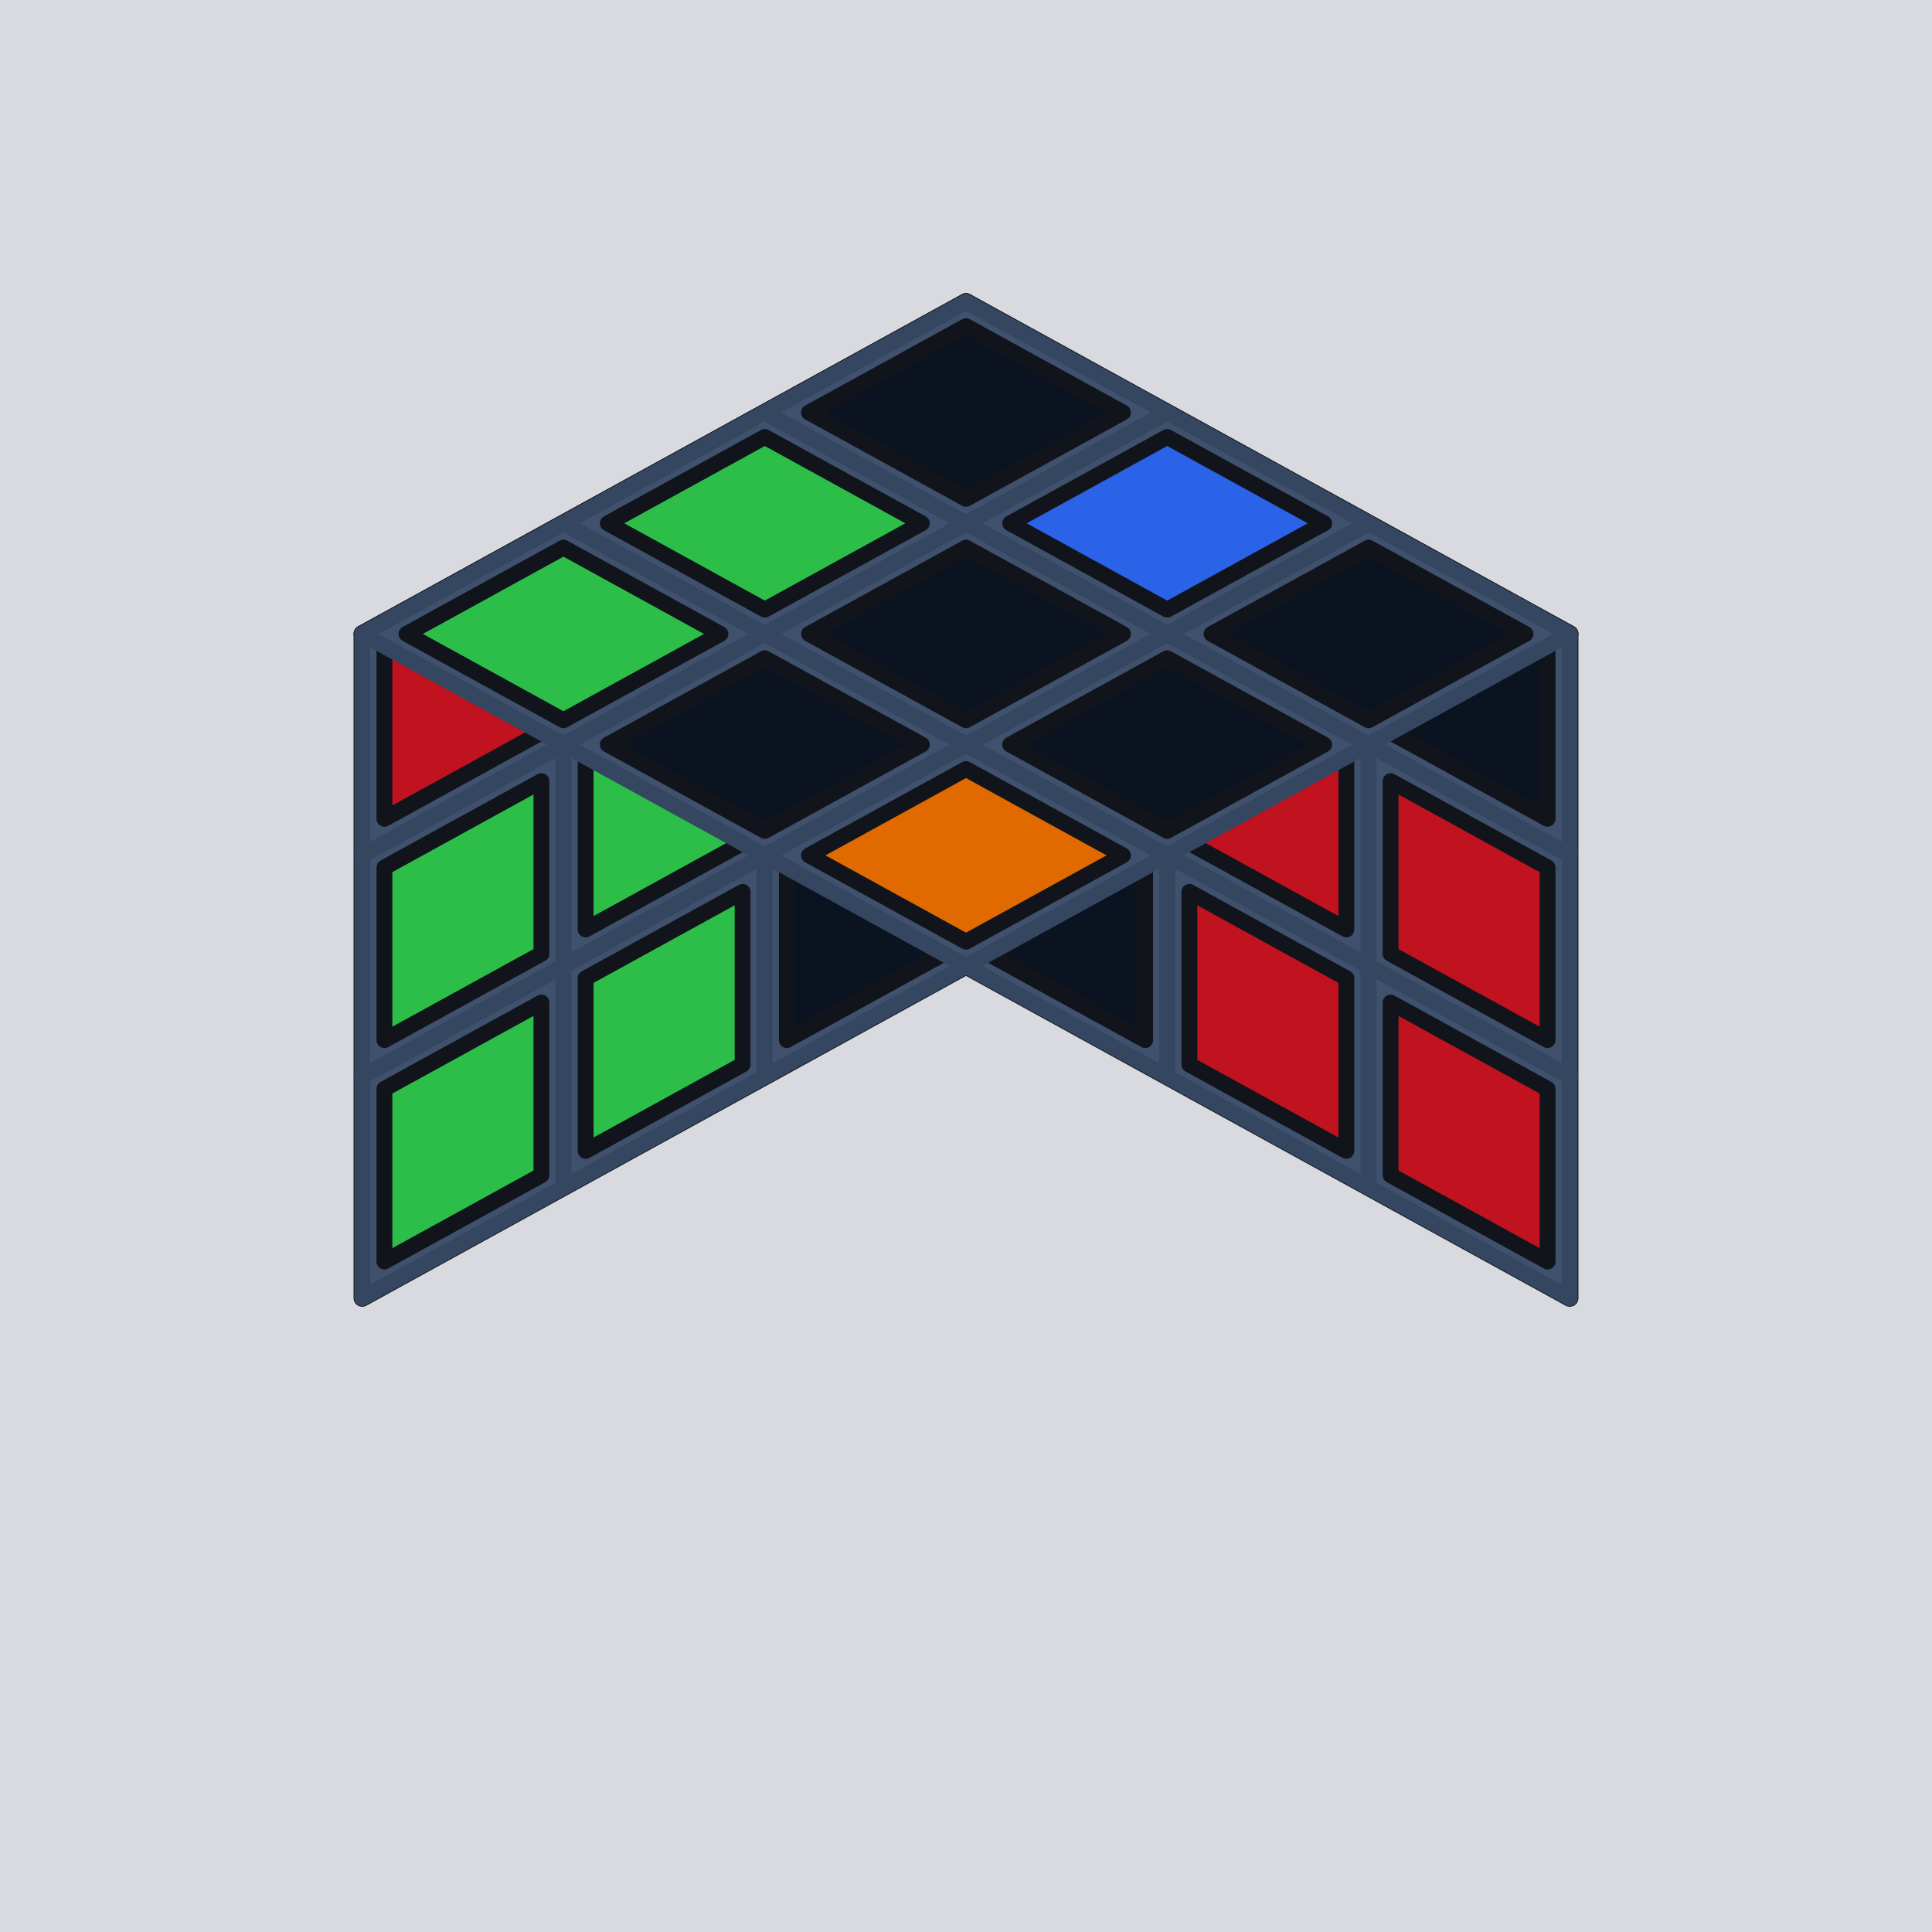
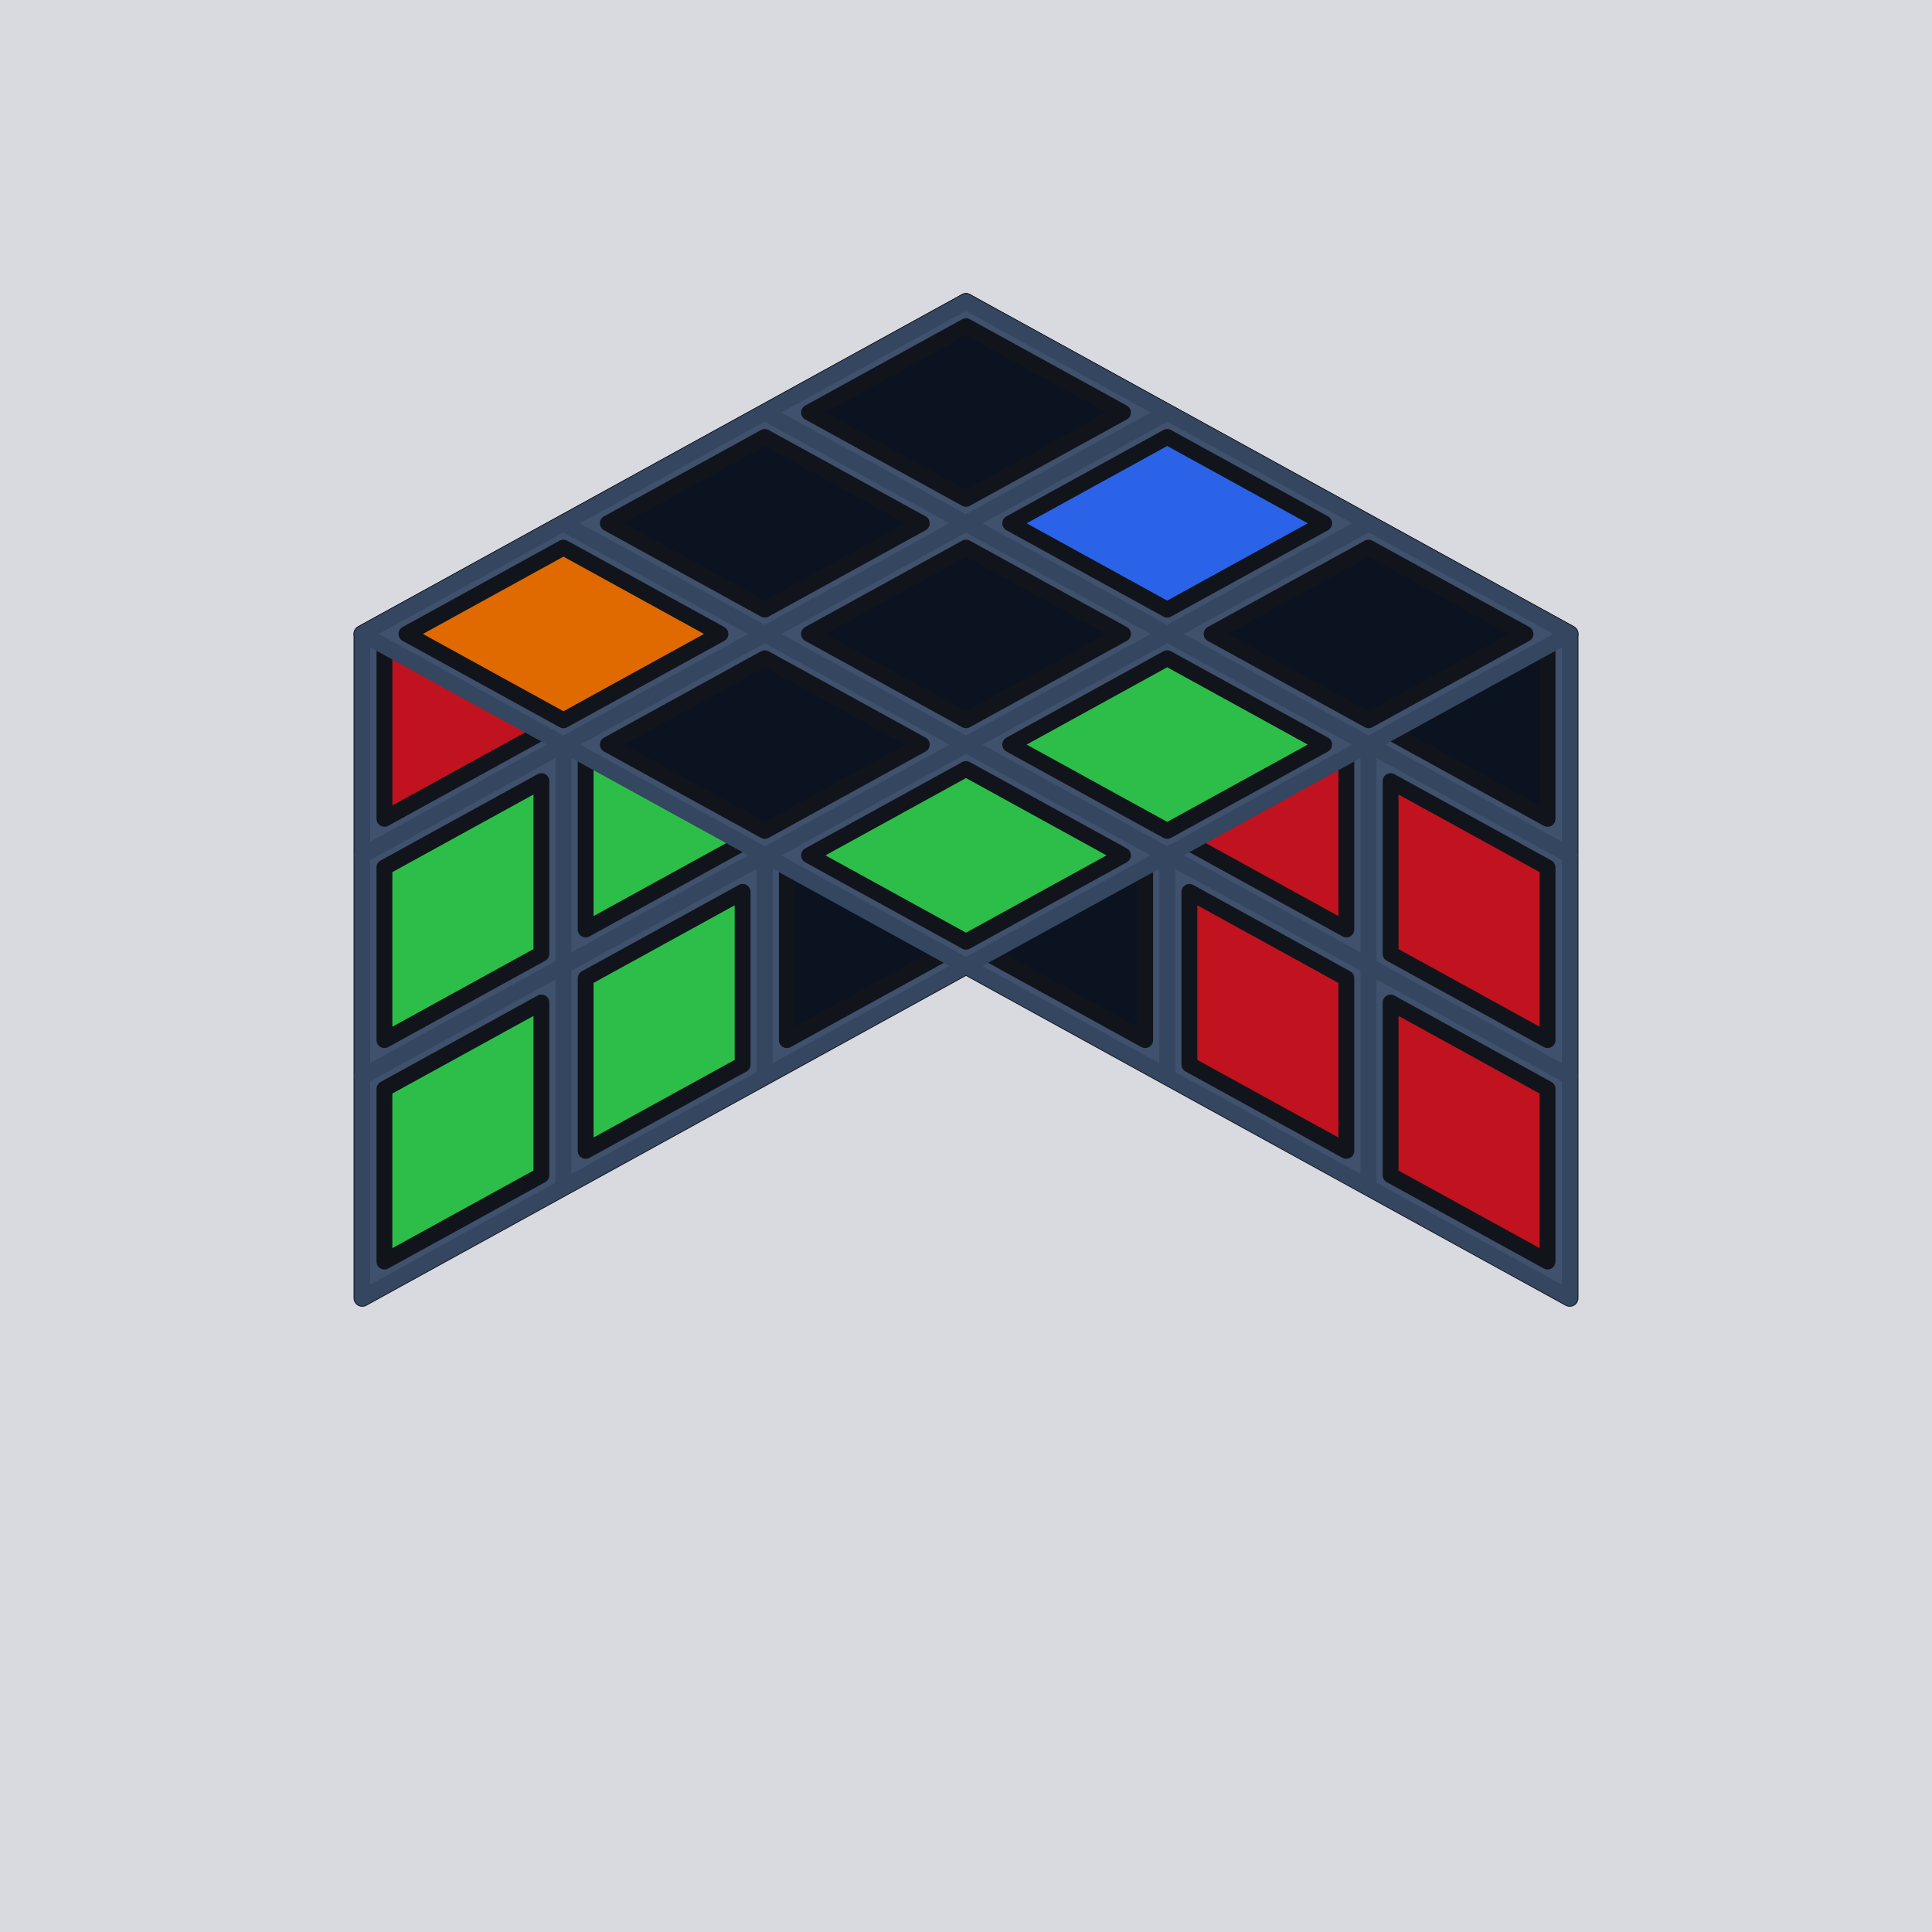
<svg xmlns="http://www.w3.org/2000/svg" viewBox="0 0 128 128">
  <rect x="0" y="0" width="128" height="128" fill="#D8DADF" />
  <polygon points="64.00,64.00 104.00,42.00 64.00,20.00 24.00,42.00" fill="#0B1220" stroke="#11151B" stroke-width="1.15" stroke-linejoin="round" />
  <polygon points="24.00,42.00 64.00,20.00 64.00,64.00 24.00,86.00" fill="#0B1220" stroke="#11151B" stroke-width="1.15" stroke-linejoin="round" />
  <polygon points="64.00,20.00 104.00,42.00 104.00,86.00 64.00,64.00" fill="#0B1220" stroke="#11151B" stroke-width="1.15" stroke-linejoin="round" />
  <polygon points="24.00,42.00 37.33,34.67 37.33,49.33 24.00,56.67" fill="#3F516D" stroke="#344660" stroke-width="1.05" stroke-linejoin="round" />
  <polygon points="25.47,42.81 35.87,37.09 35.87,48.53 25.47,54.25" fill="#C1121F" stroke="#11151B" stroke-width="1.05" stroke-linejoin="round" />
  <polygon points="37.33,34.67 50.67,27.33 50.67,42.00 37.33,49.33" fill="#3F516D" stroke="#344660" stroke-width="1.05" stroke-linejoin="round" />
  <polygon points="38.80,35.47 49.20,29.75 49.20,41.19 38.80,46.91" fill="#C1121F" stroke="#11151B" stroke-width="1.05" stroke-linejoin="round" />
  <polygon points="50.67,27.33 64.00,20.00 64.00,34.67 50.67,42.00" fill="#3F516D" stroke="#344660" stroke-width="1.05" stroke-linejoin="round" />
  <polygon points="52.13,28.14 62.53,22.42 62.53,33.86 52.13,39.58" fill="#0B1220" stroke="#11151B" stroke-width="1.05" stroke-linejoin="round" />
  <polygon points="24.00,56.67 37.33,49.33 37.33,64.00 24.00,71.33" fill="#3F516D" stroke="#344660" stroke-width="1.05" stroke-linejoin="round" />
  <polygon points="25.47,57.47 35.87,51.75 35.87,63.19 25.47,68.91" fill="#2DBE4A" stroke="#11151B" stroke-width="1.05" stroke-linejoin="round" />
  <polygon points="37.33,49.33 50.67,42.00 50.67,56.67 37.33,64.00" fill="#3F516D" stroke="#344660" stroke-width="1.05" stroke-linejoin="round" />
  <polygon points="38.80,50.14 49.20,44.42 49.20,55.86 38.80,61.58" fill="#2DBE4A" stroke="#11151B" stroke-width="1.05" stroke-linejoin="round" />
  <polygon points="50.67,42.00 64.00,34.67 64.00,49.33 50.67,56.67" fill="#3F516D" stroke="#344660" stroke-width="1.05" stroke-linejoin="round" />
  <polygon points="52.13,42.81 62.53,37.09 62.53,48.53 52.13,54.25" fill="#0B1220" stroke="#11151B" stroke-width="1.05" stroke-linejoin="round" />
  <polygon points="24.00,71.33 37.33,64.00 37.33,78.67 24.00,86.00" fill="#3F516D" stroke="#344660" stroke-width="1.05" stroke-linejoin="round" />
  <polygon points="25.47,72.14 35.87,66.42 35.87,77.86 25.47,83.58" fill="#2DBE4A" stroke="#11151B" stroke-width="1.05" stroke-linejoin="round" />
  <polygon points="37.33,64.00 50.67,56.67 50.67,71.33 37.33,78.67" fill="#3F516D" stroke="#344660" stroke-width="1.05" stroke-linejoin="round" />
  <polygon points="38.80,64.81 49.20,59.09 49.20,70.53 38.80,76.25" fill="#2DBE4A" stroke="#11151B" stroke-width="1.05" stroke-linejoin="round" />
  <polygon points="50.67,56.67 64.00,49.33 64.00,64.00 50.67,71.33" fill="#3F516D" stroke="#344660" stroke-width="1.05" stroke-linejoin="round" />
  <polygon points="52.13,57.47 62.53,51.75 62.53,63.19 52.13,68.91" fill="#0B1220" stroke="#11151B" stroke-width="1.05" stroke-linejoin="round" />
  <polygon points="64.00,20.00 77.33,27.33 77.33,42.00 64.00,34.67" fill="#3F516D" stroke="#344660" stroke-width="1.05" stroke-linejoin="round" />
  <polygon points="65.47,22.42 75.87,28.14 75.87,39.58 65.47,33.86" fill="#0B1220" stroke="#11151B" stroke-width="1.05" stroke-linejoin="round" />
  <polygon points="77.33,27.33 90.67,34.67 90.67,49.33 77.33,42.00" fill="#3F516D" stroke="#344660" stroke-width="1.05" stroke-linejoin="round" />
  <polygon points="78.80,29.75 89.20,35.47 89.20,46.91 78.80,41.19" fill="#E06A00" stroke="#11151B" stroke-width="1.05" stroke-linejoin="round" />
  <polygon points="90.67,34.67 104.00,42.00 104.00,56.67 90.67,49.33" fill="#3F516D" stroke="#344660" stroke-width="1.05" stroke-linejoin="round" />
  <polygon points="92.13,37.09 102.53,42.81 102.53,54.25 92.13,48.53" fill="#0B1220" stroke="#11151B" stroke-width="1.05" stroke-linejoin="round" />
  <polygon points="64.00,34.67 77.33,42.00 77.33,56.67 64.00,49.33" fill="#3F516D" stroke="#344660" stroke-width="1.05" stroke-linejoin="round" />
  <polygon points="65.47,37.09 75.87,42.81 75.87,54.25 65.47,48.53" fill="#0B1220" stroke="#11151B" stroke-width="1.05" stroke-linejoin="round" />
  <polygon points="77.33,42.00 90.67,49.33 90.67,64.00 77.33,56.67" fill="#3F516D" stroke="#344660" stroke-width="1.05" stroke-linejoin="round" />
  <polygon points="78.80,44.42 89.20,50.14 89.20,61.58 78.80,55.86" fill="#C1121F" stroke="#11151B" stroke-width="1.05" stroke-linejoin="round" />
  <polygon points="90.67,49.33 104.00,56.67 104.00,71.33 90.67,64.00" fill="#3F516D" stroke="#344660" stroke-width="1.05" stroke-linejoin="round" />
  <polygon points="92.13,51.75 102.53,57.47 102.53,68.91 92.13,63.19" fill="#C1121F" stroke="#11151B" stroke-width="1.05" stroke-linejoin="round" />
  <polygon points="64.00,49.33 77.33,56.67 77.33,71.33 64.00,64.00" fill="#3F516D" stroke="#344660" stroke-width="1.05" stroke-linejoin="round" />
  <polygon points="65.47,51.75 75.87,57.47 75.87,68.91 65.47,63.19" fill="#0B1220" stroke="#11151B" stroke-width="1.05" stroke-linejoin="round" />
  <polygon points="77.33,56.67 90.67,64.00 90.67,78.67 77.33,71.33" fill="#3F516D" stroke="#344660" stroke-width="1.05" stroke-linejoin="round" />
  <polygon points="78.80,59.09 89.20,64.81 89.20,76.25 78.80,70.53" fill="#C1121F" stroke="#11151B" stroke-width="1.05" stroke-linejoin="round" />
  <polygon points="90.67,64.00 104.00,71.33 104.00,86.00 90.67,78.67" fill="#3F516D" stroke="#344660" stroke-width="1.05" stroke-linejoin="round" />
  <polygon points="92.13,66.42 102.53,72.14 102.53,83.58 92.13,77.86" fill="#C1121F" stroke="#11151B" stroke-width="1.05" stroke-linejoin="round" />
  <polygon points="64.00,64.00 77.33,56.67 64.00,49.33 50.67,56.67" fill="#3F516D" stroke="#344660" stroke-width="1.05" stroke-linejoin="round" />
-   <polygon points="64.00,62.39 74.40,56.67 64.00,50.95 53.60,56.67" fill="#E06A00" stroke="#11151B" stroke-width="1.05" stroke-linejoin="round" />
+   <polygon points="64.00,62.39 74.40,56.67 64.00,50.95 53.60,56.67" fill="#2DBE4A" stroke="#11151B" stroke-width="1.05" stroke-linejoin="round" />
  <polygon points="77.33,56.67 90.67,49.33 77.33,42.00 64.00,49.33" fill="#3F516D" stroke="#344660" stroke-width="1.05" stroke-linejoin="round" />
-   <polygon points="77.33,55.05 87.73,49.33 77.33,43.61 66.93,49.33" fill="#0B1220" stroke="#11151B" stroke-width="1.05" stroke-linejoin="round" />
+   <polygon points="77.33,55.05 87.73,49.33 77.33,43.61 66.93,49.33" fill="#2DBE4A" stroke="#11151B" stroke-width="1.05" stroke-linejoin="round" />
  <polygon points="90.67,49.33 104.00,42.00 90.67,34.67 77.33,42.00" fill="#3F516D" stroke="#344660" stroke-width="1.05" stroke-linejoin="round" />
  <polygon points="90.67,47.72 101.07,42.00 90.67,36.28 80.27,42.00" fill="#0B1220" stroke="#11151B" stroke-width="1.05" stroke-linejoin="round" />
  <polygon points="50.67,56.67 64.00,49.33 50.67,42.00 37.33,49.33" fill="#3F516D" stroke="#344660" stroke-width="1.05" stroke-linejoin="round" />
  <polygon points="50.67,55.05 61.07,49.33 50.67,43.61 40.27,49.33" fill="#0B1220" stroke="#11151B" stroke-width="1.05" stroke-linejoin="round" />
  <polygon points="64.00,49.33 77.33,42.00 64.00,34.67 50.67,42.00" fill="#3F516D" stroke="#344660" stroke-width="1.05" stroke-linejoin="round" />
  <polygon points="64.00,47.72 74.40,42.00 64.00,36.28 53.60,42.00" fill="#0B1220" stroke="#11151B" stroke-width="1.05" stroke-linejoin="round" />
  <polygon points="77.33,42.00 90.67,34.67 77.33,27.33 64.00,34.67" fill="#3F516D" stroke="#344660" stroke-width="1.05" stroke-linejoin="round" />
  <polygon points="77.33,40.39 87.73,34.67 77.33,28.95 66.93,34.67" fill="#2B63E8" stroke="#11151B" stroke-width="1.05" stroke-linejoin="round" />
  <polygon points="37.33,49.33 50.67,42.00 37.33,34.67 24.00,42.00" fill="#3F516D" stroke="#344660" stroke-width="1.05" stroke-linejoin="round" />
-   <polygon points="37.33,47.72 47.73,42.00 37.33,36.28 26.93,42.00" fill="#2DBE4A" stroke="#11151B" stroke-width="1.05" stroke-linejoin="round" />
+   <polygon points="37.33,47.72 47.73,42.00 37.33,36.28 26.93,42.00" fill="#E06A00" stroke="#11151B" stroke-width="1.05" stroke-linejoin="round" />
  <polygon points="50.67,42.00 64.00,34.67 50.67,27.33 37.33,34.67" fill="#3F516D" stroke="#344660" stroke-width="1.05" stroke-linejoin="round" />
-   <polygon points="50.67,40.39 61.07,34.67 50.67,28.95 40.27,34.67" fill="#2DBE4A" stroke="#11151B" stroke-width="1.05" stroke-linejoin="round" />
+   <polygon points="50.67,40.39 61.07,34.67 50.67,28.95 40.27,34.67" fill="#0B1220" stroke="#11151B" stroke-width="1.05" stroke-linejoin="round" />
  <polygon points="64.00,34.67 77.33,27.33 64.00,20.00 50.67,27.33" fill="#3F516D" stroke="#344660" stroke-width="1.05" stroke-linejoin="round" />
  <polygon points="64.00,33.05 74.40,27.33 64.00,21.61 53.60,27.33" fill="#0B1220" stroke="#11151B" stroke-width="1.05" stroke-linejoin="round" />
</svg>
